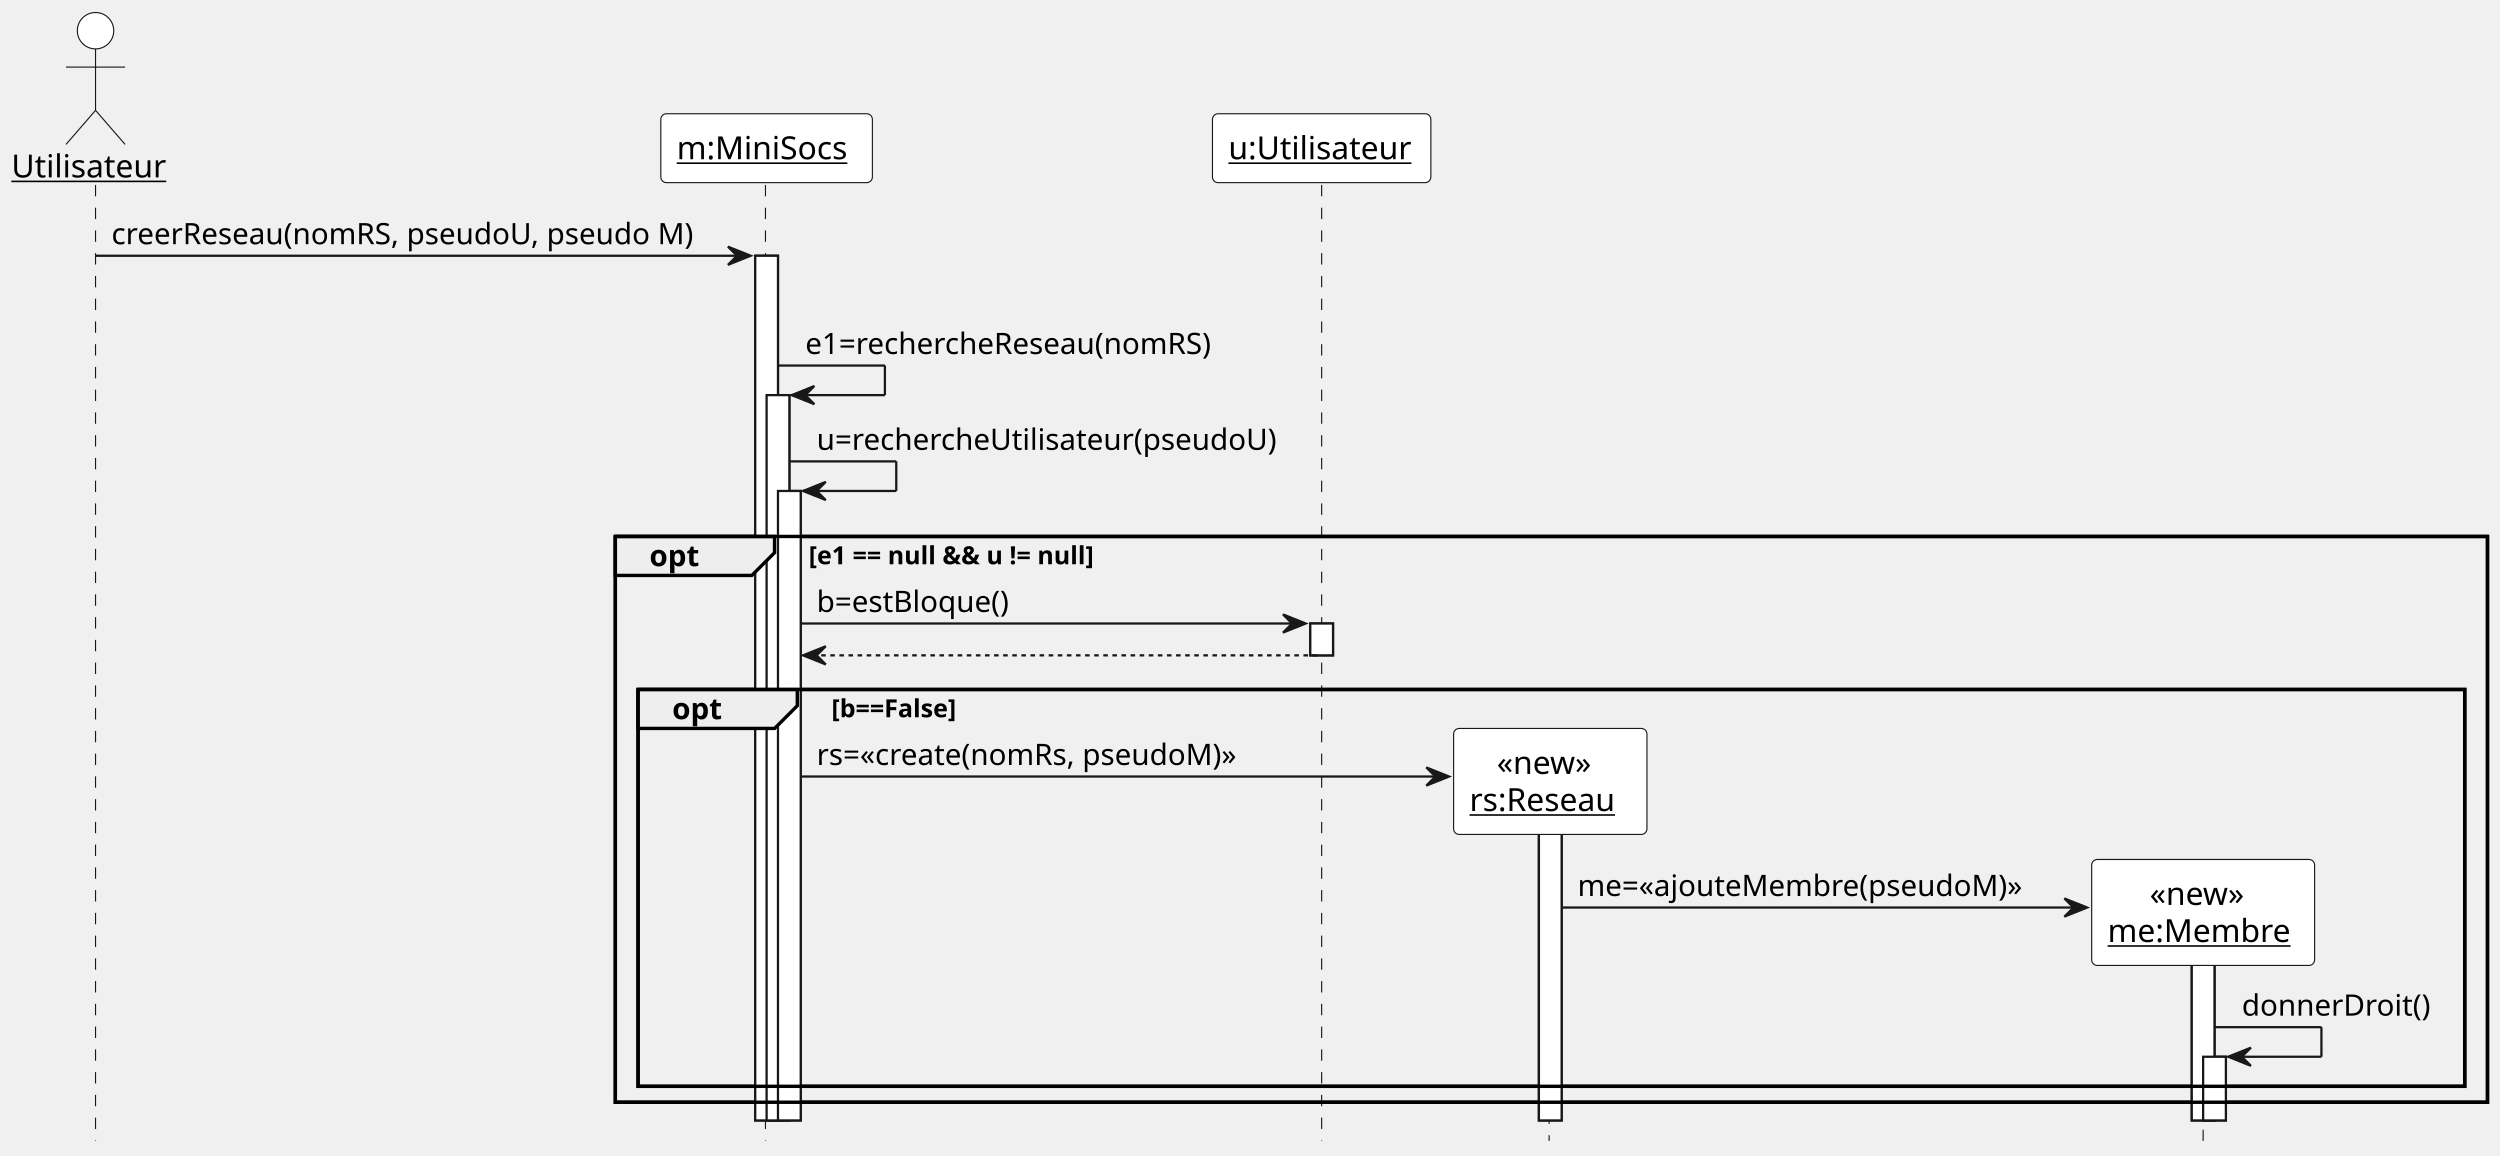
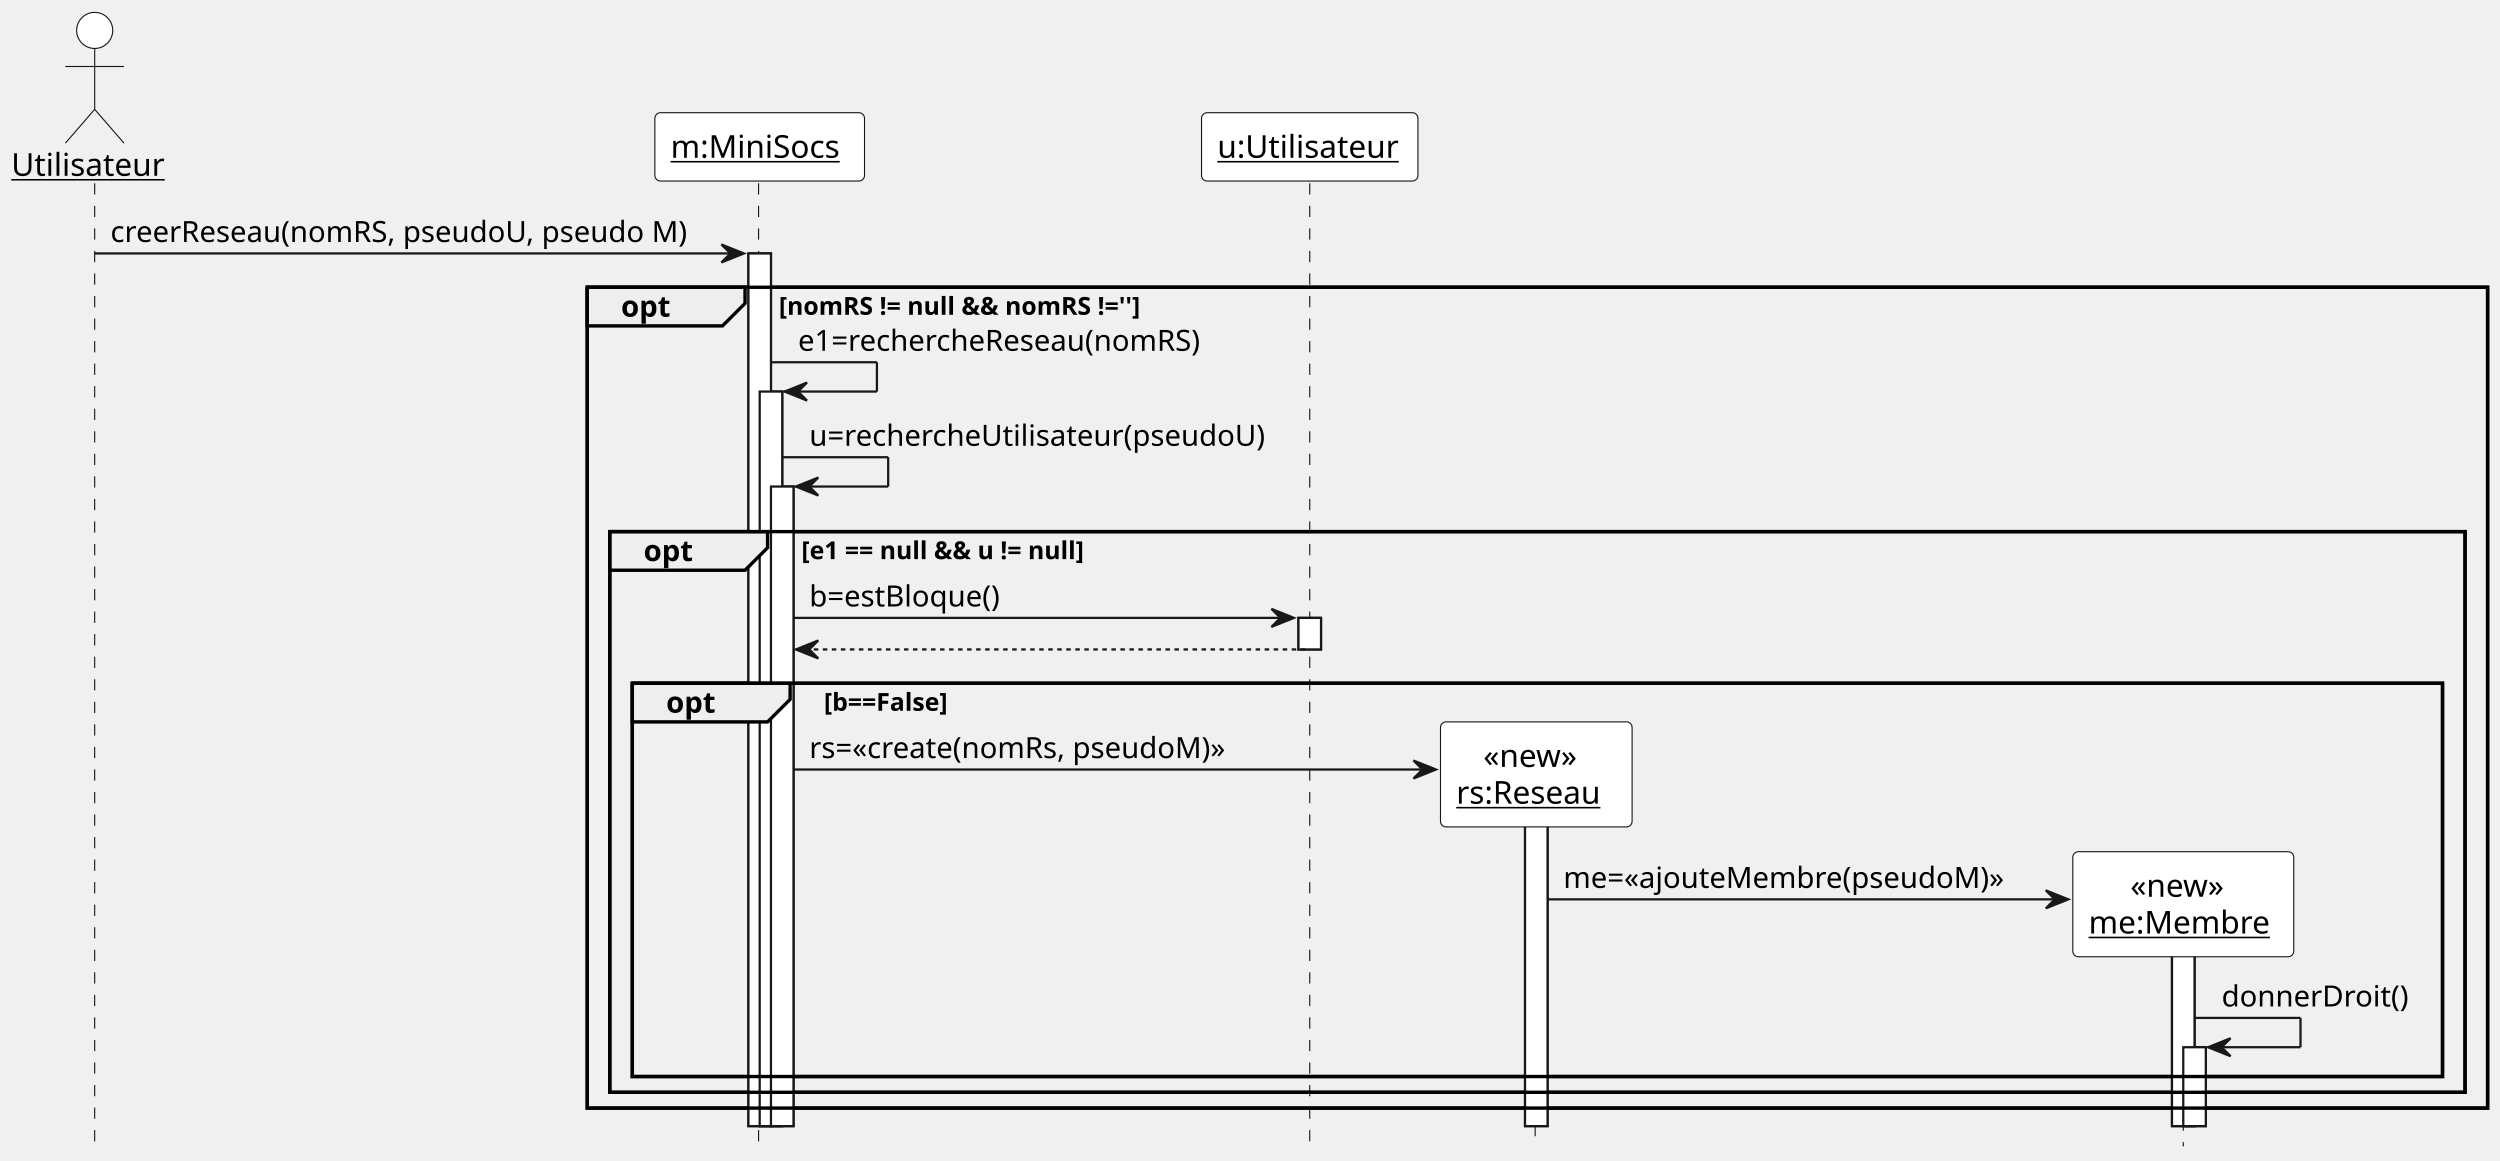
- <svg xmlns="http://www.w3.org/2000/svg" contentStyleType="text/css" height="508px" preserveAspectRatio="none" style="width:1099px;height:508px;background:#FFFFFF;" version="1.1" viewBox="0 0 1099 508" width="1099px" zoomAndPan="magnify">
+ <svg xmlns="http://www.w3.org/2000/svg" contentStyleType="text/css" height="515px" preserveAspectRatio="none" style="width:1109px;height:515px;background:#FFFFFF;" version="1.1" viewBox="0 0 1109 515" width="1109px" zoomAndPan="magnify">
  <defs />
  <g>
-     <rect fill="#FFFFFF" height="380.117" style="stroke:#181818;stroke-width:1.0;" width="10" x="332" y="112.43" />
-     <rect fill="#FFFFFF" height="318.852" style="stroke:#181818;stroke-width:1.0;" width="10" x="337" y="173.695" />
-     <rect fill="#FFFFFF" height="276.719" style="stroke:#181818;stroke-width:1.0;" width="10" x="342" y="215.828" />
+     <rect fill="#FFFFFF" height="387.117" style="stroke:#181818;stroke-width:1.0;" width="10" x="332" y="112.43" />
+     <rect fill="#FFFFFF" height="325.852" style="stroke:#181818;stroke-width:1.0;" width="10" x="337" y="173.695" />
+     <rect fill="#FFFFFF" height="283.719" style="stroke:#181818;stroke-width:1.0;" width="10" x="342" y="215.828" />
    <rect fill="#FFFFFF" height="14" style="stroke:#181818;stroke-width:1.0;" width="10" x="576" y="274.094" />
-     <rect fill="#FFFFFF" height="141.188" style="stroke:#181818;stroke-width:1.0;" width="10" x="676.5" y="351.359" />
-     <rect fill="#FFFFFF" height="83.594" style="stroke:#181818;stroke-width:1.0;" width="10" x="963.5" y="408.953" />
-     <rect fill="#FFFFFF" height="28" style="stroke:#181818;stroke-width:1.0;" width="10" x="968.5" y="464.547" />
+     <rect fill="#FFFFFF" height="148.188" style="stroke:#181818;stroke-width:1.0;" width="10" x="676.5" y="351.359" />
+     <rect fill="#FFFFFF" height="90.594" style="stroke:#181818;stroke-width:1.0;" width="10" x="963.5" y="408.953" />
+     <rect fill="#FFFFFF" height="35" style="stroke:#181818;stroke-width:1.0;" width="10" x="968.5" y="464.547" />
+     <rect fill="none" height="364.117" style="stroke:#000000;stroke-width:1.5;" width="843" x="260.5" y="127.43" />
    <rect fill="none" height="248.719" style="stroke:#000000;stroke-width:1.5;" width="823" x="270.5" y="235.828" />
    <rect fill="none" height="174.453" style="stroke:#000000;stroke-width:1.5;" width="803" x="280.5" y="303.094" />
-     <line style="stroke:#181818;stroke-width:0.5;stroke-dasharray:5.0,5.0;" x1="42" x2="42" y1="81.297" y2="501.547" />
-     <line style="stroke:#181818;stroke-width:0.5;stroke-dasharray:5.0,5.0;" x1="336.5" x2="336.5" y1="81.297" y2="501.547" />
-     <line style="stroke:#181818;stroke-width:0.5;stroke-dasharray:5.0,5.0;" x1="581" x2="581" y1="81.297" y2="501.547" />
-     <line style="stroke:#181818;stroke-width:0.5;stroke-dasharray:5.0,5.0;" x1="681" x2="681" y1="359.023" y2="501.547" />
-     <line style="stroke:#181818;stroke-width:0.5;stroke-dasharray:5.0,5.0;" x1="968.5" x2="968.5" y1="416.617" y2="501.547" />
+     <line style="stroke:#181818;stroke-width:0.5;stroke-dasharray:5.0,5.0;" x1="42" x2="42" y1="81.297" y2="508.547" />
+     <line style="stroke:#181818;stroke-width:0.5;stroke-dasharray:5.0,5.0;" x1="336.5" x2="336.5" y1="81.297" y2="508.547" />
+     <line style="stroke:#181818;stroke-width:0.5;stroke-dasharray:5.0,5.0;" x1="581" x2="581" y1="81.297" y2="508.547" />
+     <line style="stroke:#181818;stroke-width:0.5;stroke-dasharray:5.0,5.0;" x1="681" x2="681" y1="359.023" y2="508.547" />
+     <line style="stroke:#181818;stroke-width:0.5;stroke-dasharray:5.0,5.0;" x1="968.5" x2="968.5" y1="416.617" y2="508.547" />
    <text fill="#000000" font-family="sans-serif" font-size="14" lengthAdjust="spacing" text-decoration="underline" textLength="68" x="5" y="77.995">Utilisateur</text>
    <ellipse cx="42" cy="13.5" fill="#FFFFFF" rx="8" ry="8" style="stroke:#181818;stroke-width:0.5;" />
    <path d="M42,21.5 L42,48.5 M29,29.5 L55,29.5 M42,48.5 L29,63.5 M42,48.5 L55,63.5 " fill="none" style="stroke:#181818;stroke-width:0.5;" />
    <rect fill="#FFFFFF" height="30.297" rx="2.5" ry="2.5" style="stroke:#181818;stroke-width:0.5;" width="93" x="290.5" y="50" />
    <text fill="#000000" font-family="sans-serif" font-size="14" lengthAdjust="spacing" text-decoration="underline" textLength="79" x="297.5" y="69.995">m:MiniSocs</text>
    <rect fill="#FFFFFF" height="30.297" rx="2.5" ry="2.5" style="stroke:#181818;stroke-width:0.5;" width="96" x="533" y="50" />
    <text fill="#000000" font-family="sans-serif" font-size="14" lengthAdjust="spacing" text-decoration="underline" textLength="82" x="540" y="69.995">u:Utilisateur</text>
-     <rect fill="#FFFFFF" height="380.117" style="stroke:#181818;stroke-width:1.0;" width="10" x="332" y="112.43" />
-     <rect fill="#FFFFFF" height="318.852" style="stroke:#181818;stroke-width:1.0;" width="10" x="337" y="173.695" />
-     <rect fill="#FFFFFF" height="276.719" style="stroke:#181818;stroke-width:1.0;" width="10" x="342" y="215.828" />
+     <rect fill="#FFFFFF" height="387.117" style="stroke:#181818;stroke-width:1.0;" width="10" x="332" y="112.43" />
+     <rect fill="#FFFFFF" height="325.852" style="stroke:#181818;stroke-width:1.0;" width="10" x="337" y="173.695" />
+     <rect fill="#FFFFFF" height="283.719" style="stroke:#181818;stroke-width:1.0;" width="10" x="342" y="215.828" />
    <rect fill="#FFFFFF" height="14" style="stroke:#181818;stroke-width:1.0;" width="10" x="576" y="274.094" />
-     <rect fill="#FFFFFF" height="141.188" style="stroke:#181818;stroke-width:1.0;" width="10" x="676.5" y="351.359" />
-     <rect fill="#FFFFFF" height="83.594" style="stroke:#181818;stroke-width:1.0;" width="10" x="963.5" y="408.953" />
-     <rect fill="#FFFFFF" height="28" style="stroke:#181818;stroke-width:1.0;" width="10" x="968.5" y="464.547" />
+     <rect fill="#FFFFFF" height="148.188" style="stroke:#181818;stroke-width:1.0;" width="10" x="676.5" y="351.359" />
+     <rect fill="#FFFFFF" height="90.594" style="stroke:#181818;stroke-width:1.0;" width="10" x="963.5" y="408.953" />
+     <rect fill="#FFFFFF" height="35" style="stroke:#181818;stroke-width:1.0;" width="10" x="968.5" y="464.547" />
    <polygon fill="#181818" points="320,108.43,330,112.43,320,116.43,324,112.43" style="stroke:#181818;stroke-width:1.0;" />
    <line style="stroke:#181818;stroke-width:1.0;" x1="42" x2="326" y1="112.43" y2="112.43" />
    <text fill="#000000" font-family="sans-serif" font-size="13" lengthAdjust="spacing" textLength="271" x="49" y="107.364">creerReseau(nomRS, pseudoU, pseudo M)</text>
+     <path d="M260.5,127.43 L330.5,127.43 L330.5,134.562 L320.5,144.562 L260.5,144.562 L260.5,127.43 " fill="#EEEEEE" style="stroke:#000000;stroke-width:1.5;" />
+     <rect fill="none" height="364.117" style="stroke:#000000;stroke-width:1.5;" width="843" x="260.5" y="127.43" />
+     <text fill="#000000" font-family="sans-serif" font-size="13" font-weight="bold" lengthAdjust="spacing" textLength="25" x="275.5" y="140.497">opt</text>
+     <text fill="#000000" font-family="sans-serif" font-size="11" font-weight="bold" lengthAdjust="spacing" textLength="194" x="345.5" y="139.64">[nomRS != null &amp;&amp; nomRS !='']</text>
    <line style="stroke:#181818;stroke-width:1.0;" x1="342" x2="389" y1="160.695" y2="160.695" />
    <line style="stroke:#181818;stroke-width:1.0;" x1="389" x2="389" y1="160.695" y2="173.695" />
    <line style="stroke:#181818;stroke-width:1.0;" x1="348" x2="389" y1="173.695" y2="173.695" />
    <polygon fill="#181818" points="358,169.695,348,173.695,358,177.695,354,173.695" style="stroke:#181818;stroke-width:1.0;" />
    <text fill="#000000" font-family="sans-serif" font-size="13" lengthAdjust="spacing" textLength="194" x="354" y="155.629">e1=rechercheReseau(nomRS)</text>
    <line style="stroke:#181818;stroke-width:1.0;" x1="347" x2="394" y1="202.828" y2="202.828" />
    <line style="stroke:#181818;stroke-width:1.0;" x1="394" x2="394" y1="202.828" y2="215.828" />
    <line style="stroke:#181818;stroke-width:1.0;" x1="353" x2="394" y1="215.828" y2="215.828" />
    <polygon fill="#181818" points="363,211.828,353,215.828,363,219.828,359,215.828" style="stroke:#181818;stroke-width:1.0;" />
    <text fill="#000000" font-family="sans-serif" font-size="13" lengthAdjust="spacing" textLength="215" x="359" y="197.762">u=rechercheUtilisateur(pseudoU)</text>
    <path d="M270.5,235.828 L340.5,235.828 L340.5,242.961 L330.5,252.961 L270.5,252.961 L270.5,235.828 " fill="#EEEEEE" style="stroke:#000000;stroke-width:1.5;" />
    <rect fill="none" height="248.719" style="stroke:#000000;stroke-width:1.5;" width="823" x="270.5" y="235.828" />
    <text fill="#000000" font-family="sans-serif" font-size="13" font-weight="bold" lengthAdjust="spacing" textLength="25" x="285.5" y="248.895">opt</text>
    <text fill="#000000" font-family="sans-serif" font-size="11" font-weight="bold" lengthAdjust="spacing" textLength="158" x="355.5" y="248.039">[e1 == null &amp;&amp; u != null]</text>
    <polygon fill="#181818" points="564,270.094,574,274.094,564,278.094,568,274.094" style="stroke:#181818;stroke-width:1.0;" />
    <line style="stroke:#181818;stroke-width:1.0;" x1="352" x2="570" y1="274.094" y2="274.094" />
    <text fill="#000000" font-family="sans-serif" font-size="13" lengthAdjust="spacing" textLength="93" x="359" y="269.028">b=estBloque()</text>
    <polygon fill="#181818" points="363,284.094,353,288.094,363,292.094,359,288.094" style="stroke:#181818;stroke-width:1.0;" />
    <line style="stroke:#181818;stroke-width:1.0;stroke-dasharray:2.0,2.0;" x1="357" x2="580" y1="288.094" y2="288.094" />
    <path d="M280.5,303.094 L350.5,303.094 L350.5,310.227 L340.5,320.227 L280.5,320.227 L280.5,303.094 " fill="#EEEEEE" style="stroke:#000000;stroke-width:1.5;" />
    <rect fill="none" height="174.453" style="stroke:#000000;stroke-width:1.5;" width="803" x="280.5" y="303.094" />
    <text fill="#000000" font-family="sans-serif" font-size="13" font-weight="bold" lengthAdjust="spacing" textLength="25" x="295.5" y="316.161">opt</text>
    <text fill="#000000" font-family="sans-serif" font-size="11" font-weight="bold" lengthAdjust="spacing" textLength="71" x="365.5" y="315.304">[b==False]</text>
    <polygon fill="#181818" points="627,337.359,637,341.359,627,345.359,631,341.359" style="stroke:#181818;stroke-width:1.0;" />
    <line style="stroke:#181818;stroke-width:1.0;" x1="352" x2="633" y1="341.359" y2="341.359" />
    <text fill="#000000" font-family="sans-serif" font-size="13" lengthAdjust="spacing" textLength="200" x="359" y="336.293">rs=«create(nomRs, pseudoM)»</text>
    <rect fill="#FFFFFF" height="46.594" rx="2.5" ry="2.5" style="stroke:#181818;stroke-width:0.5;" width="85" x="639" y="320.227" />
    <text fill="#000000" font-family="sans-serif" font-size="14" lengthAdjust="spacing" textLength="47" x="658" y="340.222">«new»</text>
    <text fill="#000000" font-family="sans-serif" font-size="14" lengthAdjust="spacing" text-decoration="underline" textLength="71" x="646" y="356.519">rs:Reseau</text>
    <polygon fill="#181818" points="907.5,394.953,917.5,398.953,907.5,402.953,911.5,398.953" style="stroke:#181818;stroke-width:1.0;" />
    <line style="stroke:#181818;stroke-width:1.0;" x1="686.5" x2="913.5" y1="398.953" y2="398.953" />
    <text fill="#000000" font-family="sans-serif" font-size="13" lengthAdjust="spacing" textLength="209" x="693.5" y="393.887">me=«ajouteMembre(pseudoM)»</text>
    <rect fill="#FFFFFF" height="46.594" rx="2.5" ry="2.5" style="stroke:#181818;stroke-width:0.5;" width="98" x="919.5" y="377.82" />
    <text fill="#000000" font-family="sans-serif" font-size="14" lengthAdjust="spacing" textLength="47" x="945" y="397.815">«new»</text>
    <text fill="#000000" font-family="sans-serif" font-size="14" lengthAdjust="spacing" text-decoration="underline" textLength="84" x="926.5" y="414.112">me:Membre</text>
    <line style="stroke:#181818;stroke-width:1.0;" x1="973.5" x2="1020.5" y1="451.547" y2="451.547" />
    <line style="stroke:#181818;stroke-width:1.0;" x1="1020.5" x2="1020.5" y1="451.547" y2="464.547" />
    <line style="stroke:#181818;stroke-width:1.0;" x1="979.5" x2="1020.5" y1="464.547" y2="464.547" />
    <polygon fill="#181818" points="989.5,460.547,979.5,464.547,989.5,468.547,985.5,464.547" style="stroke:#181818;stroke-width:1.0;" />
    <text fill="#000000" font-family="sans-serif" font-size="13" lengthAdjust="spacing" textLength="86" x="985.5" y="446.481">donnerDroit()</text>
  </g>
</svg>
